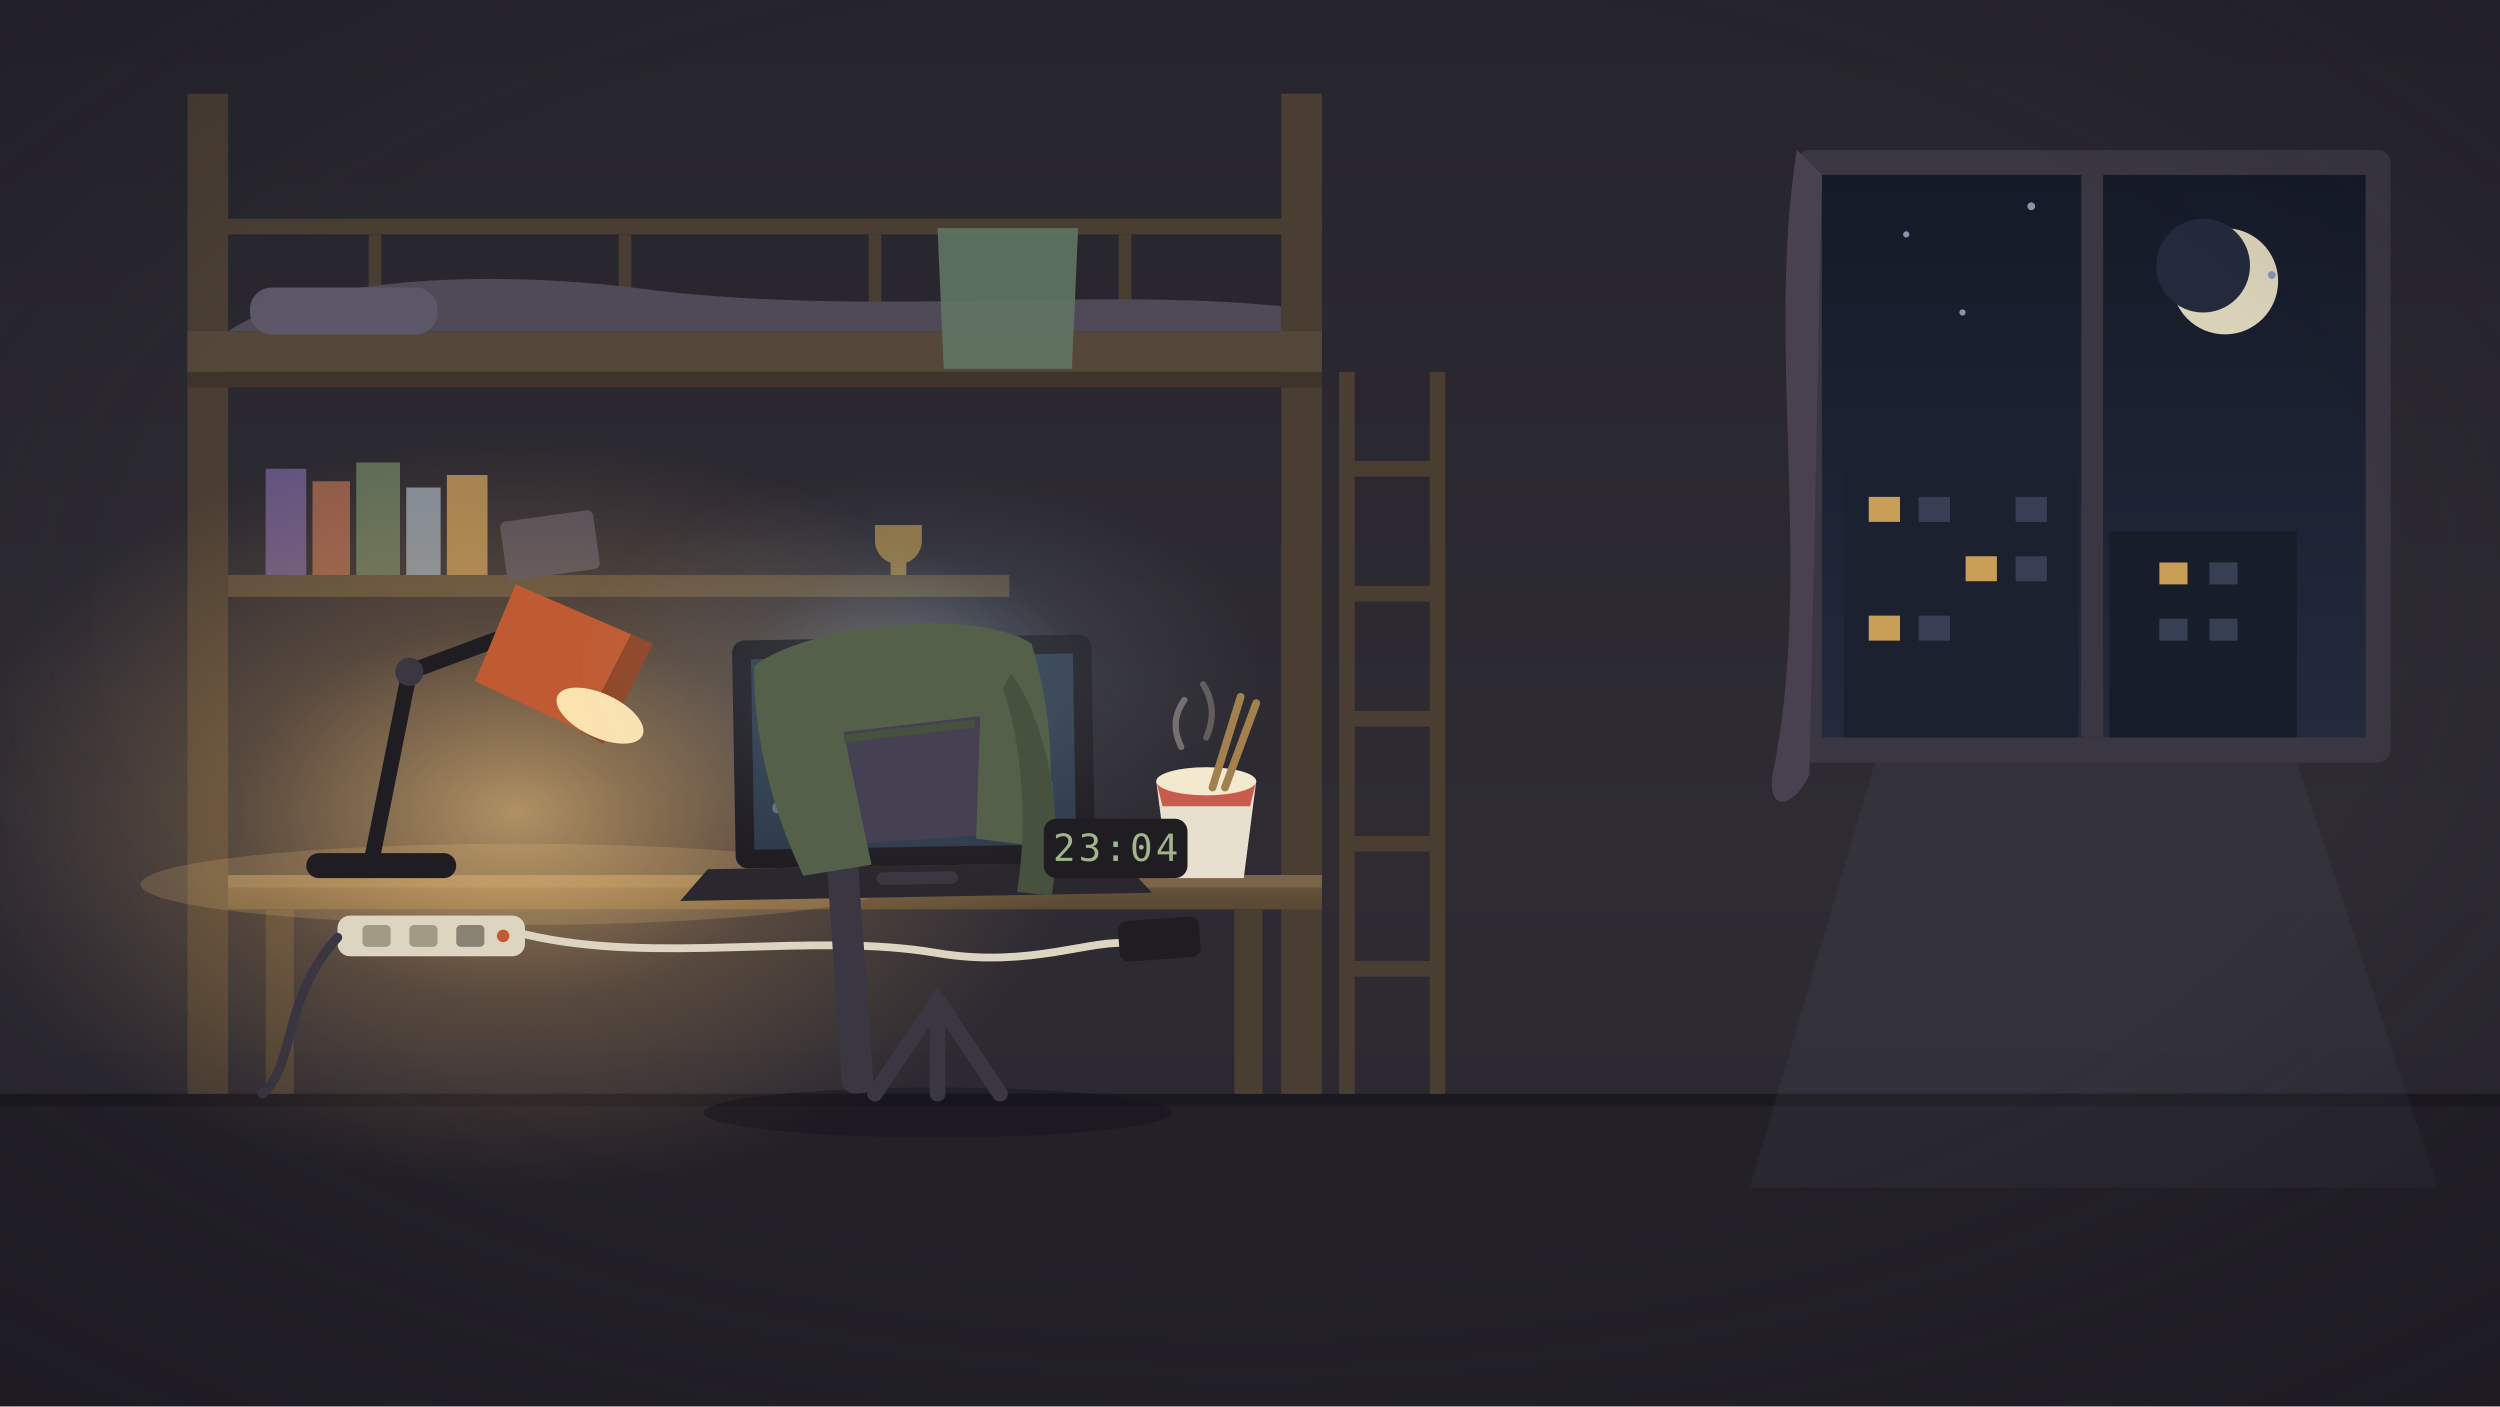
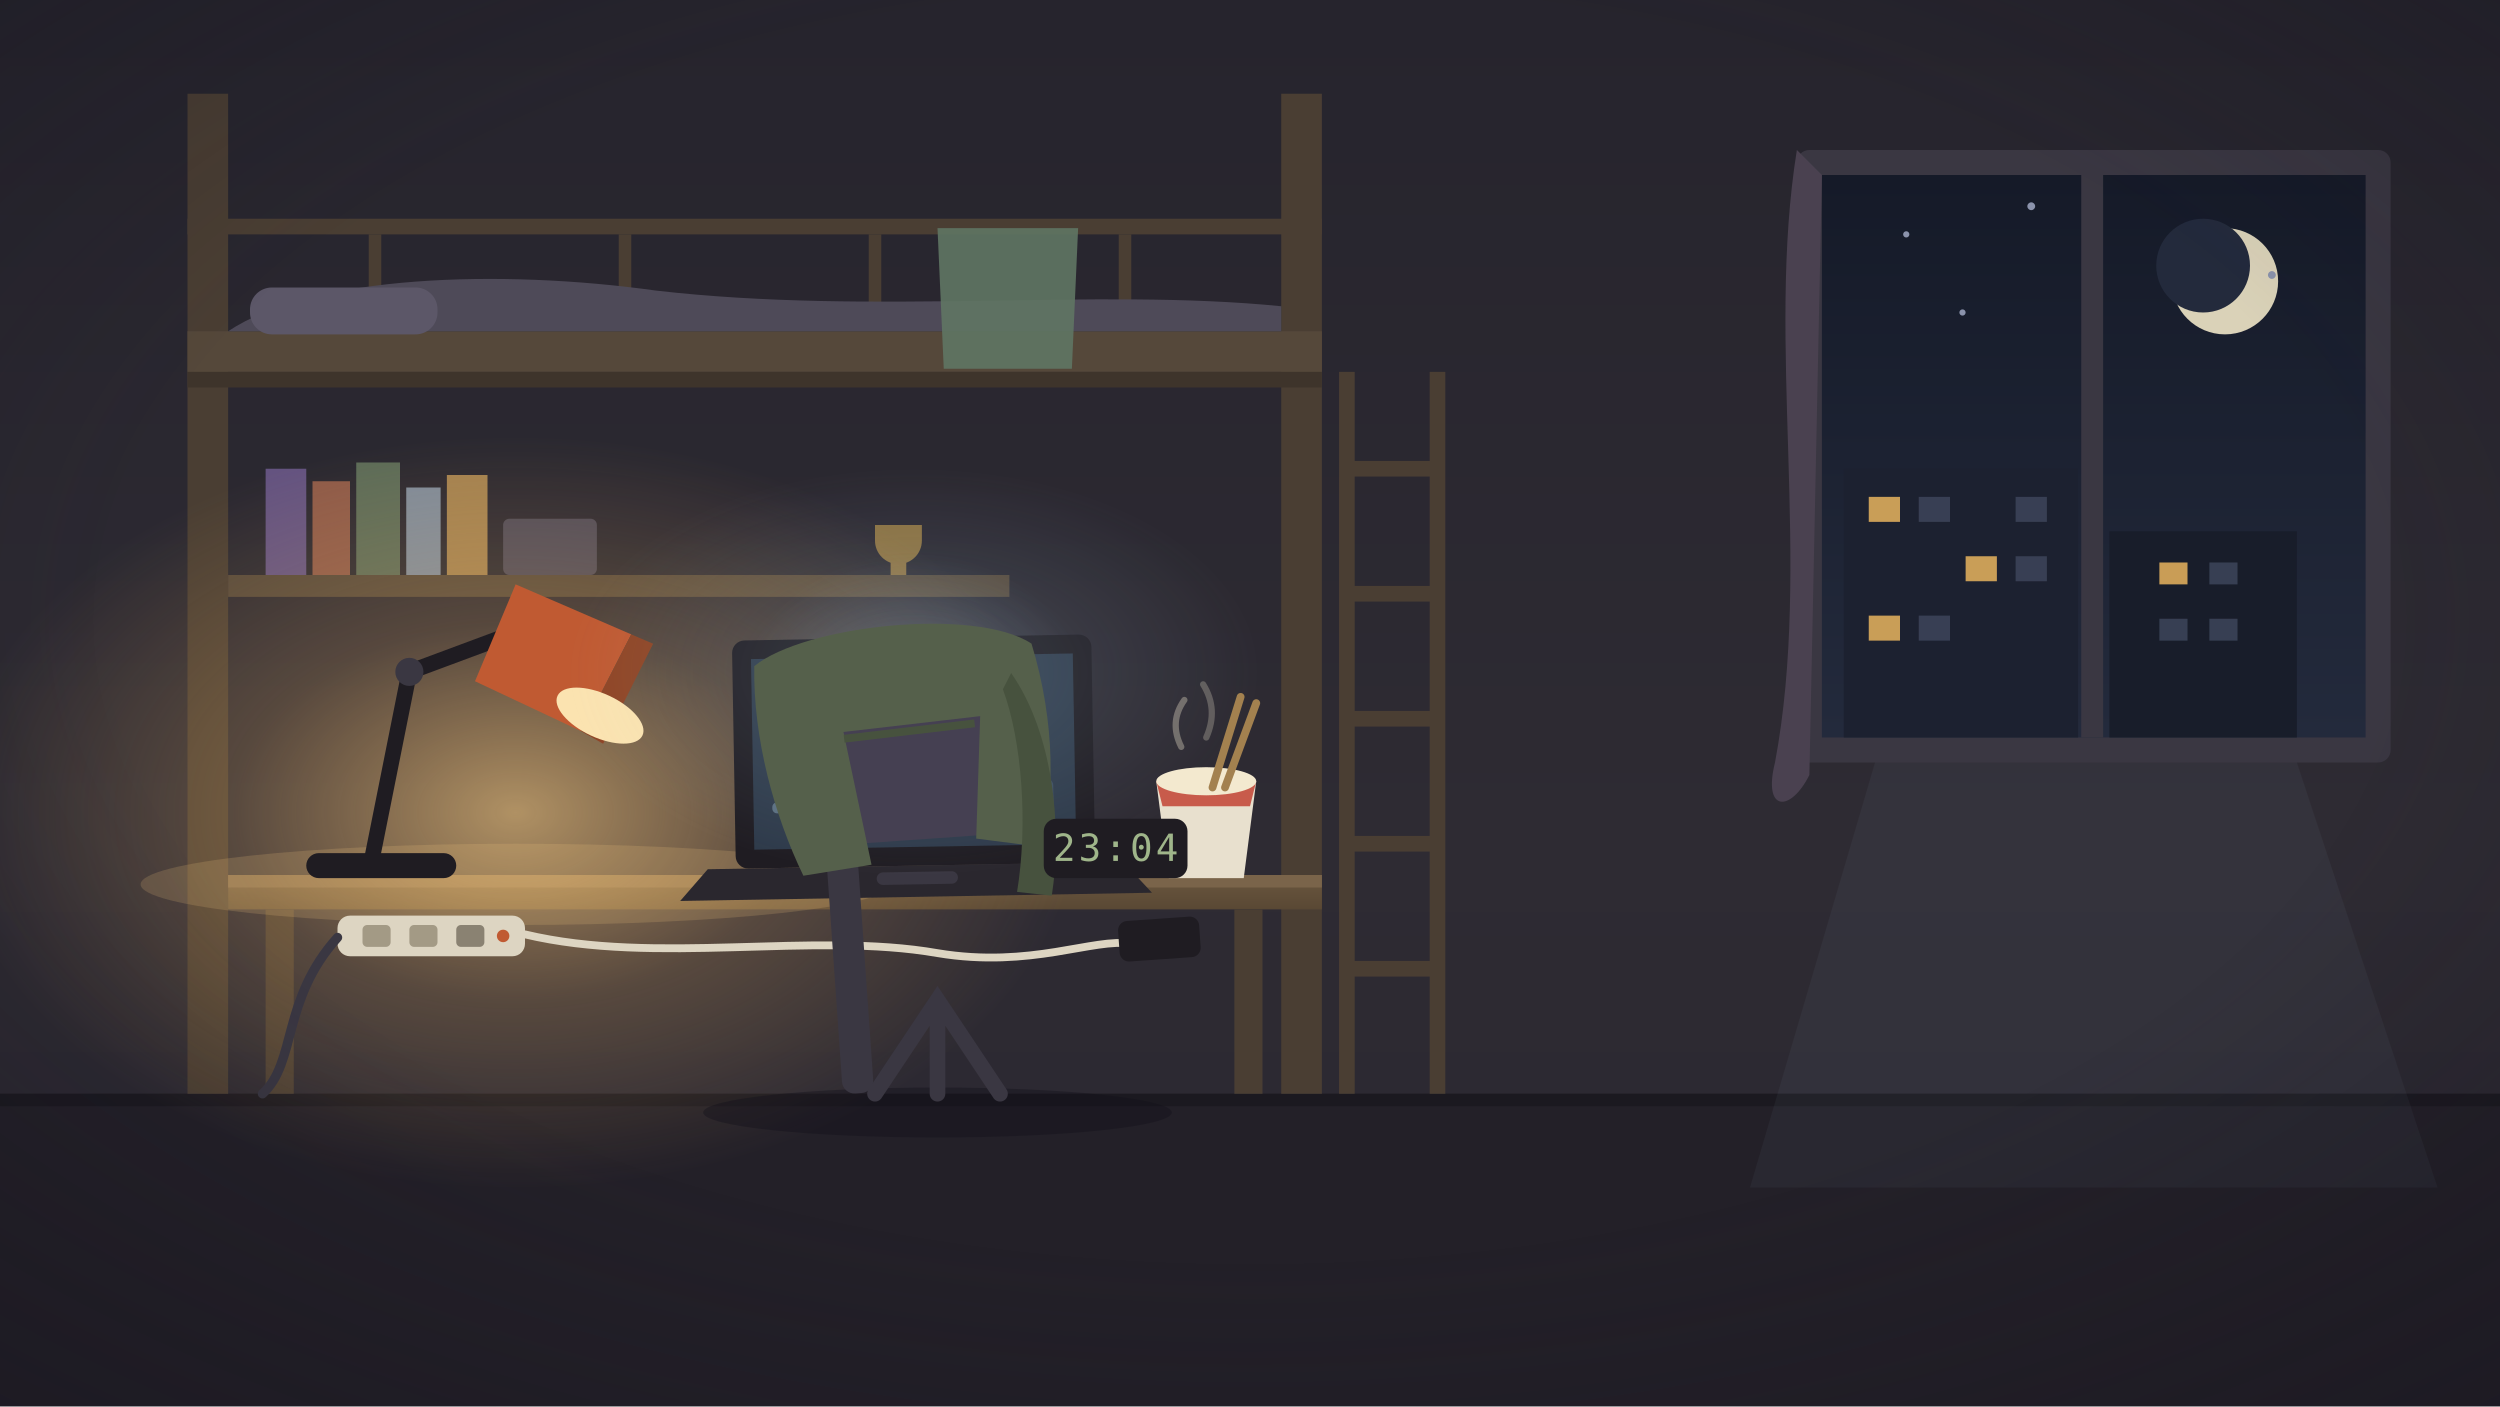
<svg xmlns="http://www.w3.org/2000/svg" width="1600" height="900" viewBox="0 0 1600 900">
  <defs>
    <linearGradient id="nightWall" x1="0" y1="0" x2="0" y2="1">
      <stop offset="0" stop-color="#26242D" />
      <stop offset="0.6" stop-color="#2E2B33" />
      <stop offset="1" stop-color="#2A2730" />
    </linearGradient>
    <linearGradient id="nightSky" x1="0" y1="0" x2="0" y2="1">
      <stop offset="0" stop-color="#151A28" />
      <stop offset="1" stop-color="#232A3C" />
    </linearGradient>
    <radialGradient id="lampGlowD" cx="0.5" cy="0.5" r="0.5">
      <stop offset="0" stop-color="#F6C87E" stop-opacity="0.65" />
      <stop offset="0.5" stop-color="#EFB668" stop-opacity="0.22" />
      <stop offset="1" stop-color="#EFB668" stop-opacity="0" />
    </radialGradient>
    <radialGradient id="screenGlow" cx="0.5" cy="0.5" r="0.5">
      <stop offset="0" stop-color="#AECBE0" stop-opacity="0.4" />
      <stop offset="1" stop-color="#AECBE0" stop-opacity="0" />
    </radialGradient>
    <linearGradient id="deskWoodN" x1="0" y1="0" x2="0" y2="1">
      <stop offset="0" stop-color="#6B573F" />
      <stop offset="1" stop-color="#594834" />
    </linearGradient>
    <radialGradient id="vig" cx="0.5" cy="0.44" r="0.9">
      <stop offset="0.5" stop-color="#12101A" stop-opacity="0" />
      <stop offset="1" stop-color="#12101A" stop-opacity="0.5" />
    </radialGradient>
  </defs>
  <rect width="1600" height="900" fill="url(#nightWall)" />
  <rect x="0" y="700" width="1600" height="200" fill="#232028" />
  <rect x="0" y="700" width="1600" height="8" fill="#1B1920" />
  <g>
    <rect x="1150" y="96" width="380" height="392" rx="8" fill="#3A3742" />
    <rect x="1166" y="112" width="348" height="360" fill="url(#nightSky)" />
    <circle cx="1424" cy="180" r="34" fill="#EFE6C8" opacity="0.9" />
    <circle cx="1410" cy="170" r="30" fill="#232A3C" />
    <circle cx="1454" cy="176" r="2.5" fill="#8B93AC" />
    <circle cx="1220" cy="150" r="2" fill="#8B93AC" />
    <circle cx="1300" cy="132" r="2.5" fill="#8B93AC" />
    <circle cx="1256" cy="200" r="2" fill="#8B93AC" />
    <rect x="1180" y="300" width="150" height="172" fill="#1C2130" />
    <rect x="1350" y="340" width="120" height="132" fill="#181D2A" />
    <g fill="#E8B45E" opacity="0.85">
      <rect x="1196" y="318" width="20" height="16" />
      <rect x="1258" y="356" width="20" height="16" />
      <rect x="1196" y="394" width="20" height="16" />
      <rect x="1382" y="360" width="18" height="14" />
    </g>
    <g fill="#3B4358" opacity="0.9">
      <rect x="1228" y="318" width="20" height="16" />
      <rect x="1290" y="318" width="20" height="16" />
      <rect x="1290" y="356" width="20" height="16" />
      <rect x="1228" y="394" width="20" height="16" />
      <rect x="1414" y="360" width="18" height="14" />
      <rect x="1382" y="396" width="18" height="14" />
      <rect x="1414" y="396" width="18" height="14" />
    </g>
    <rect x="1332" y="112" width="14" height="360" fill="#3A3742" />
    <path d="M1150 96 C 1130 220, 1160 360, 1136 488 C 1128 520, 1146 520, 1158 496 L 1166 112 Z" fill="#4A4150" />
    <polygon points="1200,488 1470,488 1560,760 1120,760" fill="#AECBE0" opacity="0.05" />
  </g>
  <g>
    <rect x="120" y="60" width="26" height="640" fill="#4A3E33" />
    <rect x="820" y="60" width="26" height="640" fill="#4A3E33" />
    <rect x="120" y="212" width="726" height="26" fill="#55483A" />
    <rect x="120" y="238" width="726" height="10" fill="#3E342B" />
    <rect x="120" y="140" width="726" height="10" fill="#4A3E33" />
    <g stroke="#4A3E33" stroke-width="8">
      <line x1="240" y1="150" x2="240" y2="212" />
      <line x1="400" y1="150" x2="400" y2="212" />
      <line x1="560" y1="150" x2="560" y2="212" />
      <line x1="720" y1="150" x2="720" y2="212" />
    </g>
    <path d="M146 212 C 200 176, 320 172, 420 186 C 560 202, 700 184, 820 196 L 820 212 Z" fill="#4E4A58" />
    <rect x="160" y="184" width="120" height="30" rx="14" fill="#5C5768" />
    <path d="M600 146 L 690 146 L 686 236 L 604 236 Z" fill="#5F7563" opacity="0.9" />
    <g stroke="#4A3E33" stroke-width="10">
      <line x1="862" y1="238" x2="862" y2="700" />
      <line x1="920" y1="238" x2="920" y2="700" />
      <line x1="862" y1="300" x2="920" y2="300" />
      <line x1="862" y1="380" x2="920" y2="380" />
      <line x1="862" y1="460" x2="920" y2="460" />
      <line x1="862" y1="540" x2="920" y2="540" />
      <line x1="862" y1="620" x2="920" y2="620" />
    </g>
  </g>
  <g>
    <rect x="146" y="368" width="500" height="14" fill="#55483A" />
    <g>
      <rect x="170" y="300" width="26" height="68" fill="#6E5A8E" opacity="0.85" />
      <rect x="200" y="308" width="24" height="60" fill="#8E5A48" />
      <rect x="228" y="296" width="28" height="72" fill="#5C6B57" />
      <rect x="260" y="312" width="22" height="56" fill="#7E8A99" />
      <rect x="286" y="304" width="26" height="64" fill="#A3814F" />
-       <rect x="322" y="330" width="60" height="38" rx="4" fill="#4E4A58" transform="rotate(-8 352 349)" />
+       <rect x="322" y="332" width="60" height="36" rx="4" fill="#4E4A58" />
    </g>
    <path d="M560 336 h30 v10 a15 15 0 0 1 -30 0 Z" fill="#8A7040" />
    <rect x="570" y="358" width="10" height="10" fill="#8A7040" />
  </g>
  <g>
    <rect x="146" y="560" width="700" height="22" fill="url(#deskWoodN)" />
    <rect x="146" y="560" width="700" height="8" fill="#7A644A" />
    <rect x="170" y="582" width="18" height="118" fill="#4A3E33" />
    <rect x="790" y="582" width="18" height="118" fill="#4A3E33" />
  </g>
  <ellipse cx="330" cy="520" rx="360" ry="240" fill="url(#lampGlowD)" />
  <ellipse cx="330" cy="566" rx="240" ry="26" fill="#F6C87E" opacity="0.18" />
  <g>
    <rect x="196" y="546" width="96" height="16" rx="8" fill="#1F1C22" />
    <path d="M238 550 L 262 430" stroke="#1F1C22" stroke-width="10" stroke-linecap="round" />
    <path d="M262 430 L 348 398" stroke="#1F1C22" stroke-width="10" stroke-linecap="round" />
    <circle cx="262" cy="430" r="9" fill="#3A3742" />
    <path d="M330 374 L 404 406 L 372 468 L 304 436 Z" fill="#C05A32" />
    <path d="M372 468 L 404 406 L 418 412 L 386 476 Z" fill="#8F4525" />
    <ellipse cx="384" cy="458" rx="30" ry="14" fill="#FBE3B0" transform="rotate(25 384 458)" />
  </g>
  <g>
    <polygon points="470,354 700,354 700,564 470,564" fill="url(#screenGlow)" opacity="0.7" />
    <g transform="rotate(-1 585 500)">
      <rect x="470" y="408" width="230" height="146" rx="8" fill="#1F1C22" />
      <rect x="482" y="420" width="206" height="122" fill="#2E3A4A" />
      <g fill="#AECBE0" opacity="0.8">
        <rect x="494" y="432" width="90" height="7" rx="3" />
        <rect x="494" y="448" width="140" height="7" rx="3" opacity="0.55" />
        <rect x="510" y="464" width="110" height="7" rx="3" opacity="0.7" />
        <rect x="510" y="480" width="70" height="7" rx="3" opacity="0.5" />
        <rect x="494" y="496" width="120" height="7" rx="3" opacity="0.65" />
        <rect x="494" y="512" width="52" height="7" rx="3" opacity="0.45" />
      </g>
      <rect x="612" y="500" width="62" height="30" rx="4" fill="#3E4E60" />
      <path d="M452 554 L 718 554 L 736 574 L 434 574 Z" fill="#2A272E" />
      <rect x="560" y="558" width="52" height="8" rx="4" fill="#3A3742" />
    </g>
    <ellipse cx="585" cy="430" rx="220" ry="130" fill="url(#screenGlow)" opacity="0.5" />
  </g>
  <g>
    <path d="M740 500 L 748 562 L 796 562 L 804 500 Z" fill="#E8E0CE" />
    <path d="M740 500 L 804 500 L 800 516 L 744 516 Z" fill="#C0392B" opacity="0.8" />
    <ellipse cx="772" cy="500" rx="32" ry="9" fill="#F3E9CF" />
    <line x1="794" y1="446" x2="776" y2="504" stroke="#A3814F" stroke-width="5" stroke-linecap="round" />
    <line x1="804" y1="450" x2="784" y2="504" stroke="#A3814F" stroke-width="5" stroke-linecap="round" />
    <path d="M756 478 q-8 -16 2 -30" stroke="#D8CFBC" stroke-width="4" fill="none" opacity="0.4" stroke-linecap="round" />
    <path d="M772 472 q8 -18 -2 -34" stroke="#D8CFBC" stroke-width="4" fill="none" opacity="0.3" stroke-linecap="round" />
  </g>
  <g>
    <rect x="216" y="586" width="120" height="26" rx="8" fill="#DDD5C2" />
    <rect x="232" y="592" width="18" height="14" rx="3" fill="#A39A85" />
    <rect x="262" y="592" width="18" height="14" rx="3" fill="#A39A85" />
    <rect x="292" y="592" width="18" height="14" rx="3" fill="#8A8272" />
    <circle cx="322" cy="599" r="4" fill="#C05A32" />
    <path d="M336 598 C 420 618, 520 596, 600 610 C 660 620, 700 600, 724 604" stroke="#DDD5C2" stroke-width="5" fill="none" stroke-linecap="round" />
    <rect x="716" y="588" width="52" height="26" rx="6" fill="#1F1C22" transform="rotate(-4 742 601)" />
    <path d="M216 600 C 180 640, 190 680, 168 700" stroke="#3A3742" stroke-width="6" fill="none" stroke-linecap="round" />
  </g>
  <g>
    <ellipse cx="600" cy="712" rx="150" ry="16" fill="#12101A" opacity="0.4" />
    <rect x="530" y="430" width="20" height="270" rx="8" fill="#3A3742" transform="rotate(-4 540 565)" />
    <rect x="500" y="408" width="150" height="130" rx="26" fill="#454052" transform="rotate(-4 575 473)" />
    <path d="M486 420 C 520 396, 630 392, 664 418 C 676 470, 672 520, 660 548 L 620 540 L 628 462 L 540 466 L 552 552 L 508 556 C 492 516, 482 466, 486 420 Z" fill="#55604B" transform="rotate(-4 575 470)" />
    <path d="M652 430 C 676 470, 678 530, 668 574 L 646 570 C 656 528, 656 474, 646 440 Z" fill="#47523E" transform="rotate(-4 660 500)" />
    <path d="M540 470 l84 -4" stroke="#47523E" stroke-width="5" transform="rotate(-4 580 468)" />
    <path d="M560 700 L 600 640 L 640 700 M600 640 L 600 700" stroke="#3A3742" stroke-width="10" fill="none" stroke-linecap="round" />
  </g>
  <g>
    <rect x="668" y="524" width="92" height="38" rx="8" fill="#1F1C22" />
    <text x="714" y="551" text-anchor="middle" font-family="Menlo, Consolas, monospace" font-size="24" fill="#9FB58A" letter-spacing="2">23:04</text>
  </g>
  <rect width="1600" height="900" fill="url(#vig)" />
</svg>
